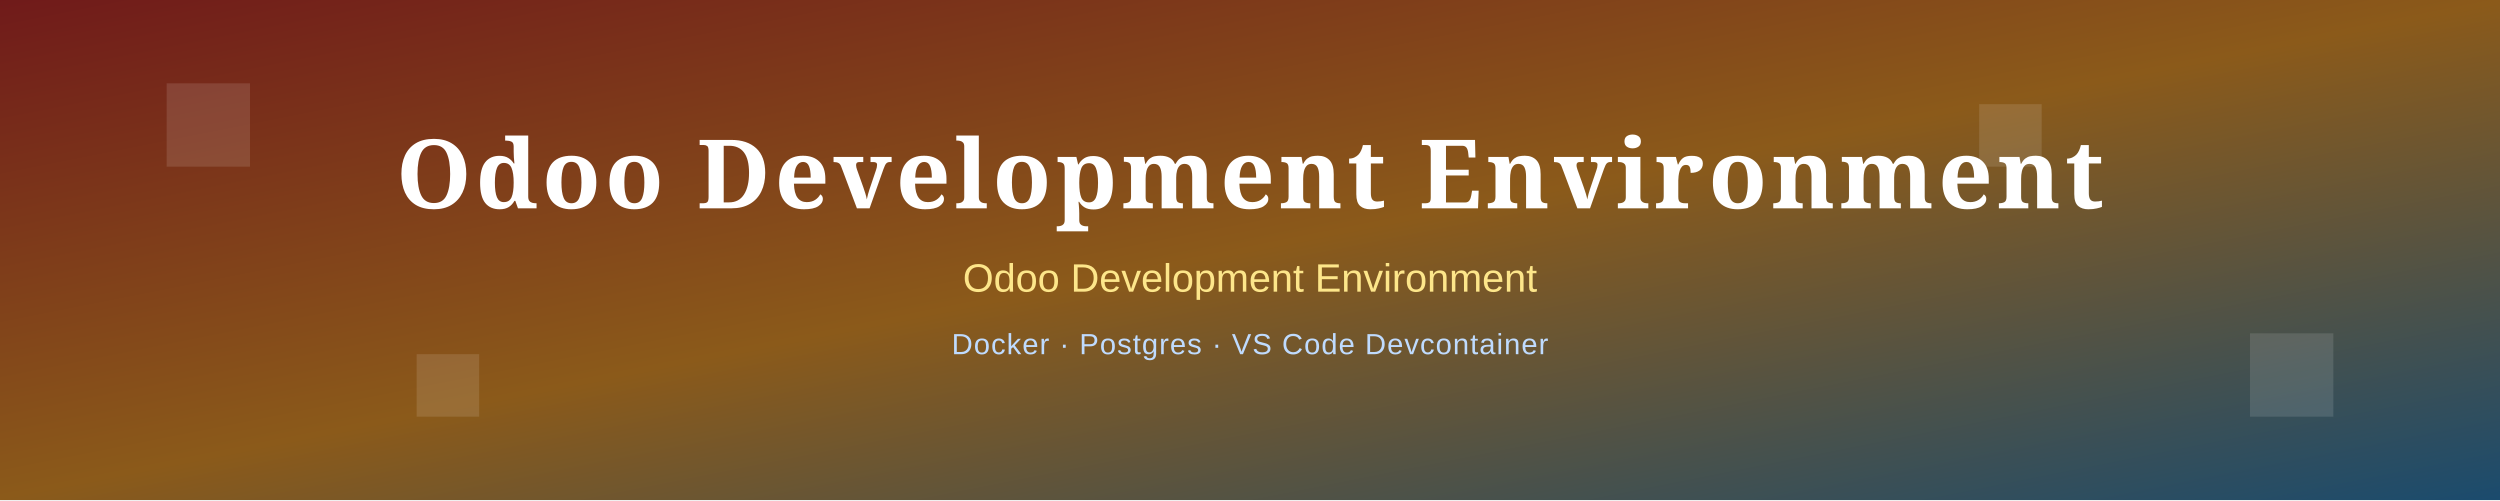
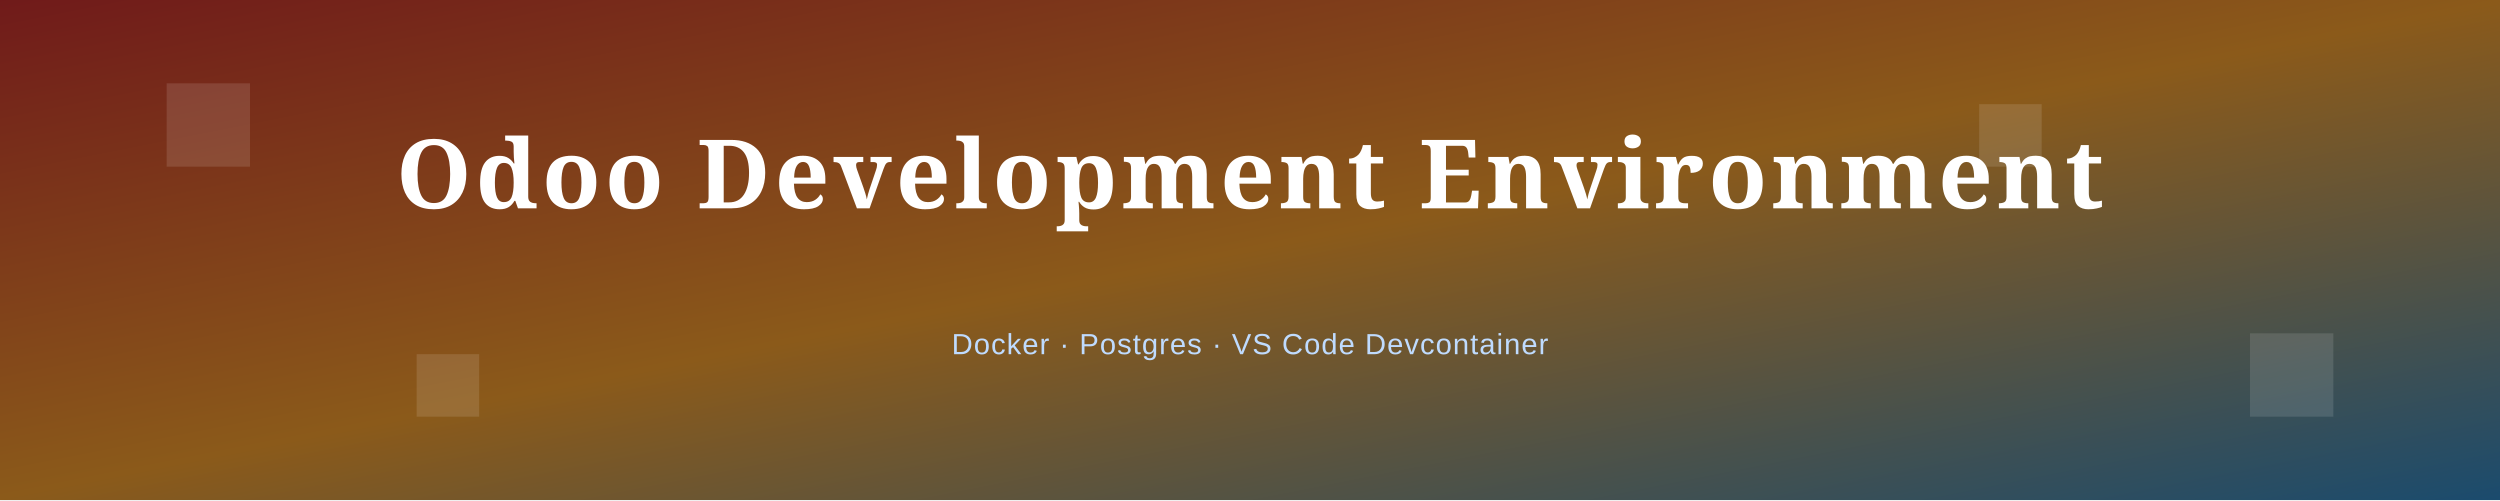
<svg xmlns="http://www.w3.org/2000/svg" width="1200" height="240" viewBox="0 0 1200 240">
  <defs>
    <linearGradient id="bg2" x1="0" y1="0" x2="1" y2="1">
      <stop offset="0%" stop-color="#701a1a" />
      <stop offset="50%" stop-color="#8b5a1a" />
      <stop offset="100%" stop-color="#1a4b6e" />
    </linearGradient>
  </defs>
  <rect width="1200" height="240" fill="url(#bg2)" />
  <g opacity="0.12">
    <rect x="80" y="40" width="40" height="40" fill="#ffffff" />
    <rect x="1080" y="160" width="40" height="40" fill="#ffffff" />
    <rect x="200" y="170" width="30" height="30" fill="#ffffff" />
    <rect x="950" y="50" width="30" height="30" fill="#ffffff" />
  </g>
  <text x="600" y="100" font-family="Georgia, serif" font-size="46" font-weight="bold" fill="#ffffff" text-anchor="middle" letter-spacing="2">Odoo Development Environment</text>
-   <text x="600" y="140" font-family="Arial, sans-serif" font-size="19" fill="#fde68a" text-anchor="middle">Odoo Development Environment</text>
  <text x="600" y="170" font-family="Arial, sans-serif" font-size="14" fill="#bfdbfe" text-anchor="middle" letter-spacing="0.5">Docker · Postgres · VS Code Devcontainer</text>
</svg>
